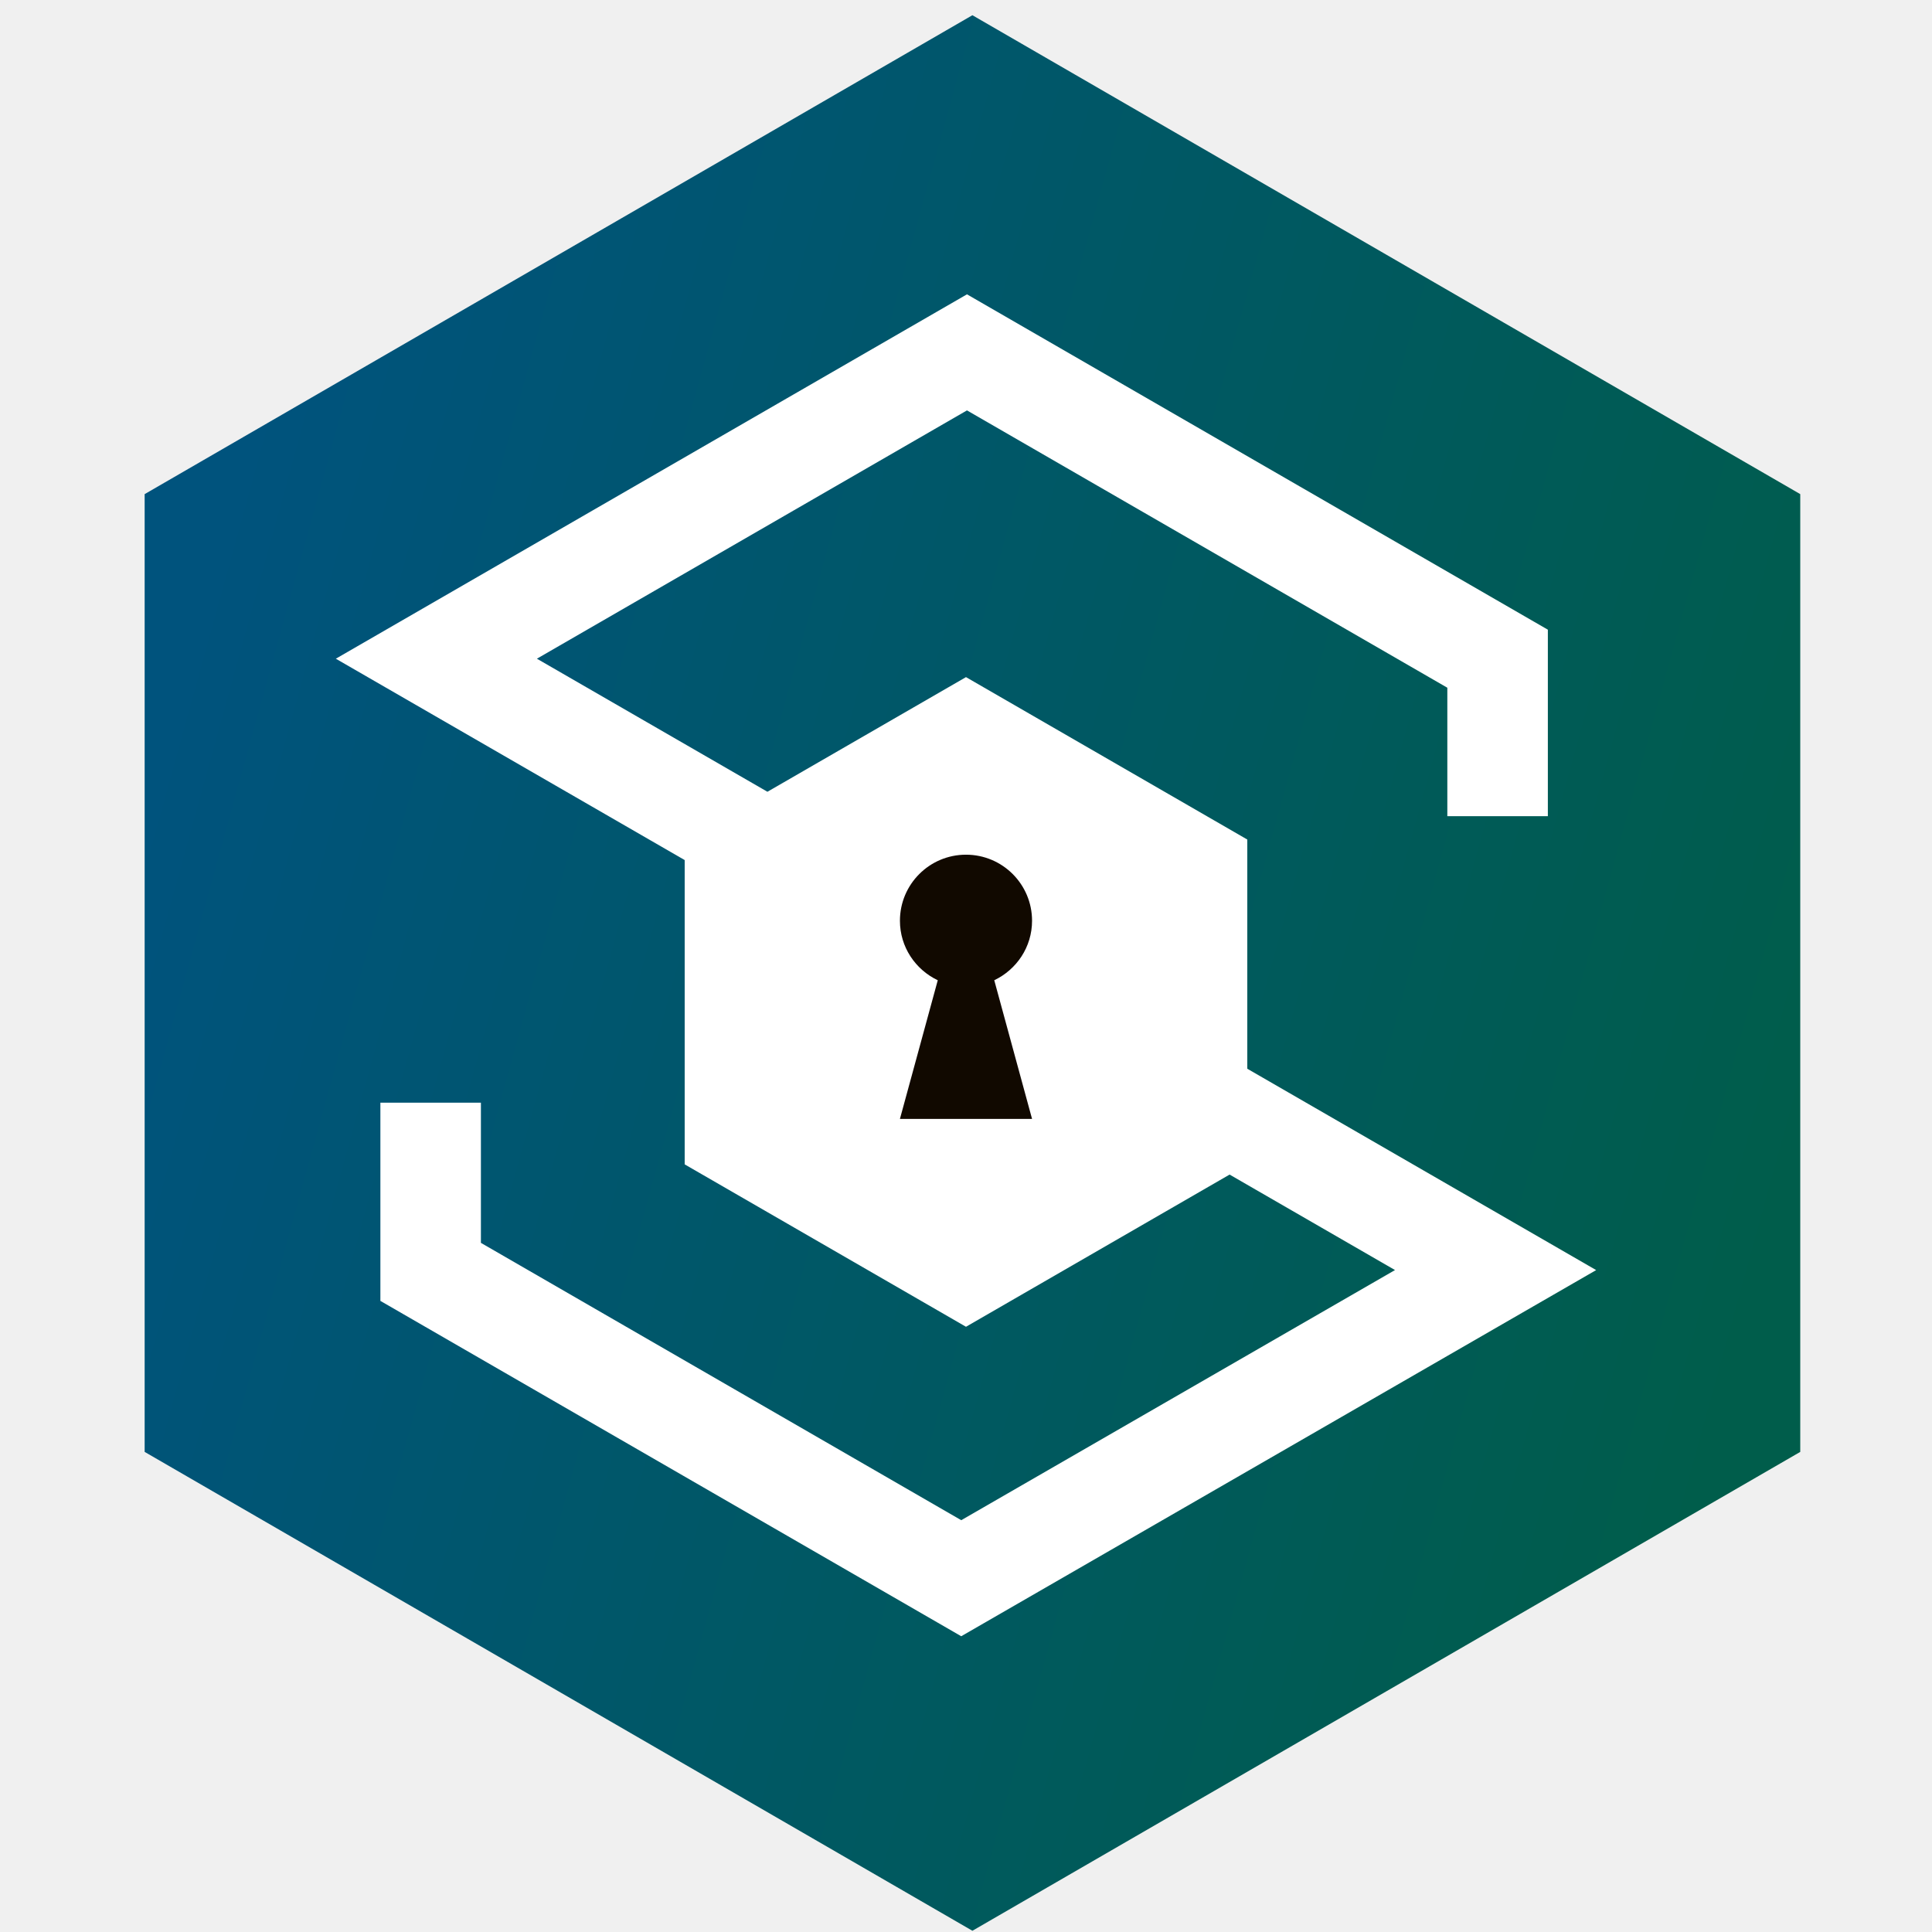
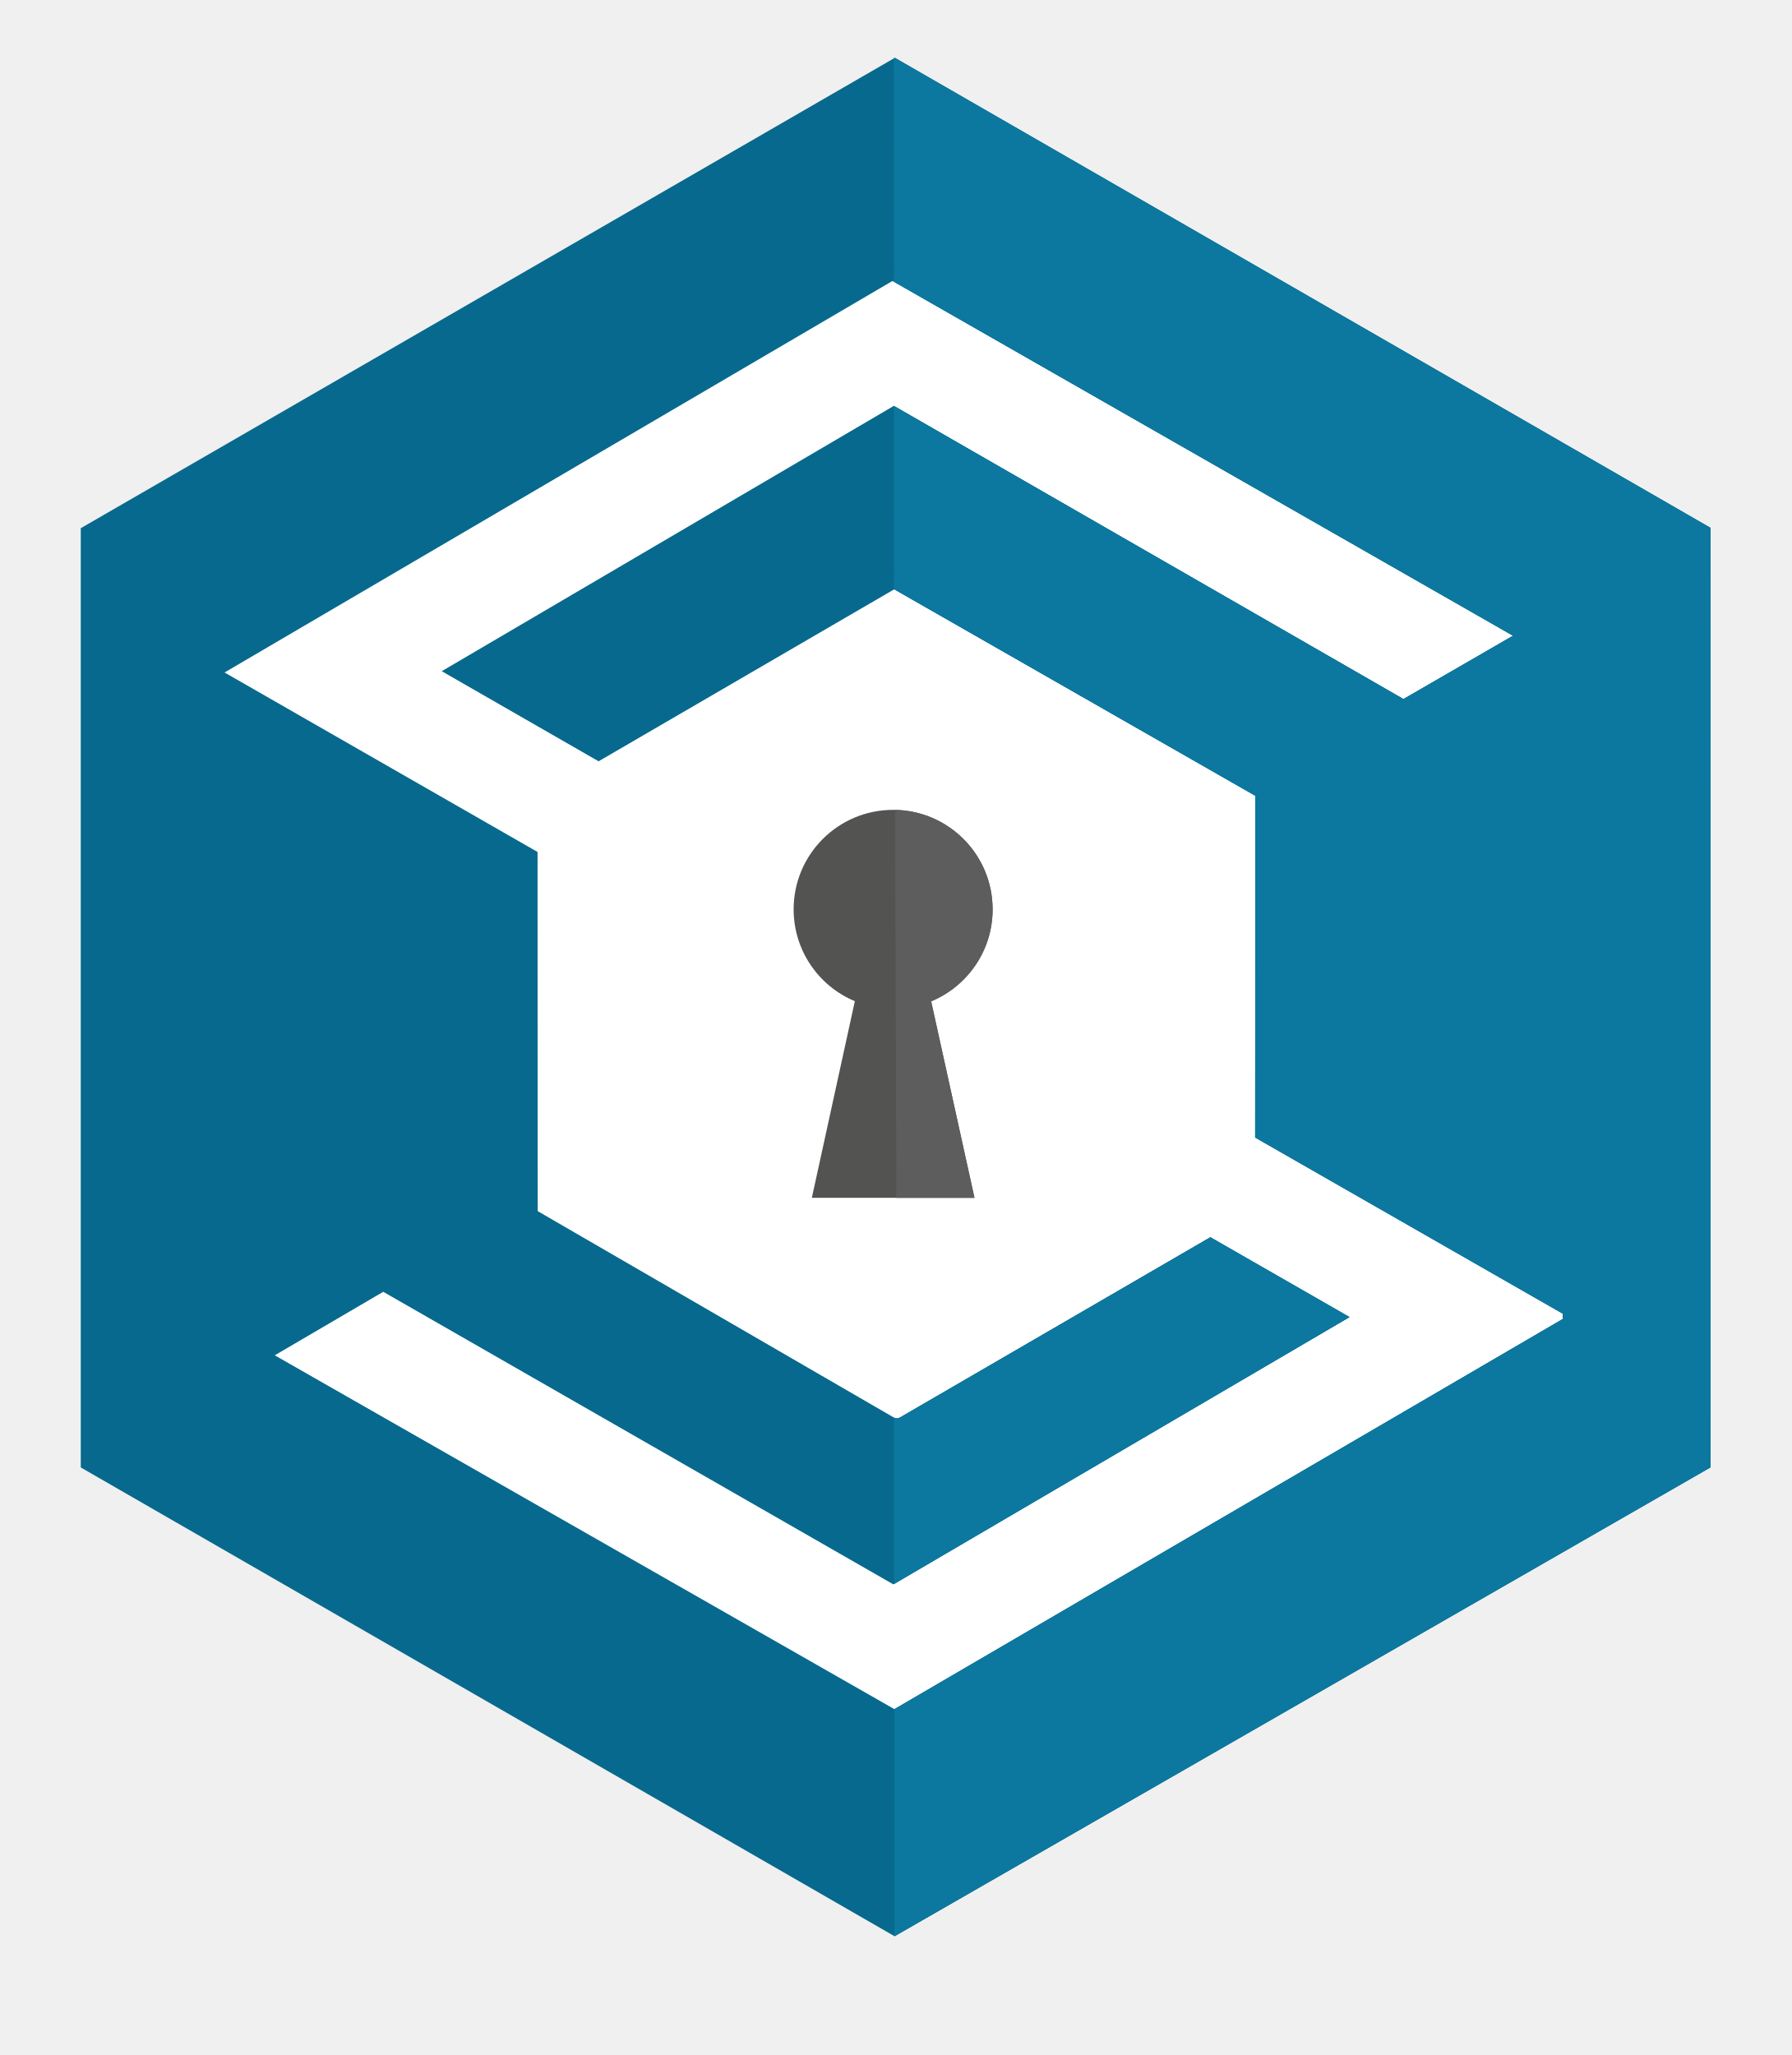
- <svg xmlns="http://www.w3.org/2000/svg" width="512" height="512">
+ <svg xmlns="http://www.w3.org/2000/svg" width="100%" height="100%" viewBox="0 0 3187 3656" version="1.1" xml:space="preserve" style="fill-rule:evenodd;clip-rule:evenodd;stroke-linejoin:round;stroke-miterlimit:1.414;">
  <g>
-     <rect fill="none" id="canvas_background" height="402" width="582" y="-1" x="-1" />
-   </g>
-   <g>
-     <g id="svg_1" transform="rotate(270 256.8537,257) translate(-3,34) scale(5.18) ">
-       <clipPath class="clipPath" id="clip0">
-         <polygon id="svg_2" points="24.999,86.43 0,43.213 24.999,0 74.999,0  100,43.213 74.999,86.43 " stroke-miterlimit="10" stroke="#dddddd" fill="none" />
-       </clipPath>
-       <polygon id="svg_3" clip-path="url(#clip0)" points="25.499,85.566 1,43.213 25.499,0.865 74.499,0.865 99,43.213 74.499,85.566 " class="fill-color" fill="url(#linearGradient0)" />
-       <polygon id="svg_4" clip-path="url(#clip0)" points="24.999,86.43 0,43.213 24.999,0 74.999,0  100,43.213 74.999,86.43 " stroke-miterlimit="10" stroke-width="0" stroke="#dddddd" fill="none" class="stroke-color" />
+     <g transform="matrix(1.18688,0,0,0.911295,-541.164,-386.333)">
+       <path d="M1800.12,699.283L2929.9,1454.97L2498.36,2677.7L1101.88,2677.7L670.343,1454.97L1800.12,699.283Z" style="fill:white;" />
    </g>
-     <g id="svg_5" transform="translate(167,177.5) translate(-167,-177.5) scale(2.368005) ">
-       <defs transform="translate(37.58438,32.93912) ">
-         <linearGradient id="linearGradient0" gradientTransform="translate(0.5,0.5) rotate(17) translate(-0.5,-0.5)" y2="100%" x2="0%" y1="0%" x1="0%" class="linearGradient">
-           <stop stop-color="#00537d" class="linearGradientColor1" offset="0%" id="stop1" />
-           <stop stop-color="#005d4b" class="linearGradientColor2" offset="100%" id="stop2" />
-         </linearGradient>
-       </defs>
-       <polygon id="svg_6" class="color c1" points="139.588,119.605 139.588,93.955 108.107,75.779 85.885,88.609 60.086,73.717 108.217,45.929 161.975,76.965 161.975,91.341 173.225,91.341 173.225,70.47 108.217,32.939 37.584,73.718 76.625,96.252 76.625,130.308 108.107,148.483 137.607,131.45 156.119,142.136 107.576,170.13 53.82,139.093 53.82,123.404 42.57,123.404 42.57,145.587 107.574,183.116 178.631,142.14 " fill="#FFFFFF" />
-       <path id="svg_7" class="color c2" d="m115.5,125.218l-7.393,0l-7.393,0l4.234,-15.515c-2.496,-1.188 -4.234,-3.71 -4.234,-6.66c0,-4.083 3.311,-7.392 7.393,-7.392c4.084,0 7.393,3.309 7.393,7.392c0,2.95 -1.736,5.472 -4.23,6.658l4.23,15.517z" fill="#110900" />
+     <g transform="matrix(1.18688,0,0,-1.00701,-547.439,4045.03)">
+       <path d="M1800.12,699.283L2929.9,1454.97L2498.36,2677.7L1101.88,2677.7L670.343,1454.97L1800.12,699.283Z" style="fill:white;" />
+     </g>
+     <g>
+       <path d="M2153.3,2201.2L1600.9,2522C1597.7,2523.9 1593.7,2523.9 1590.4,2522L1590.3,2818.1L2400.8,2343.2L2153.3,2201.2Z" style="fill:rgb(12,120,159);fill-rule:nonzero;" />
+       <path d="M3043,939.1L1591.9,102.9L1590,104L1590.6,501.4L2691.8,1131L2496.8,1243.7L1590.2,722.1L1590.6,1048.6L1591,1048.4L2233.3,1415.7L2233,2023.7L2780.5,2337.2L2780.3,2346.6L1591.3,3040.7L1591.1,3444.6L1591.3,3444.7L3043.1,2610.5L3043,939.1Z" style="fill:rgb(12,120,159);fill-rule:nonzero;" />
+     </g>
+     <path d="M3043,939.1L1591.9,102.9L143.7,939.7L143.7,2610.7L1591.4,3444.7L3043.1,2610.4L3043,939.1ZM2780.3,2346.6L1591.3,3040.8L488.8,2411.2L681.8,2298.2L1589.3,2818.7L2400.8,2343.2L2153.3,2201.2L1600.9,2522C1597.7,2523.9 1593.7,2523.9 1590.4,2522L956.6,2154.7L956.3,1515.7L399.5,1196.4L1586.3,500.7C1587.3,500.1 1588.5,500.1 1589.5,500.7L2691.8,1131L2496.8,1243.8L1590.1,722.1L785.9,1194.1L1064.9,1354.4L1590.9,1048.4L2233.2,1415.7L2232.9,2023.7L2780.4,2337.2L2780.3,2346.6Z" style="fill:rgb(7,105,141);fill-rule:nonzero;" />
+     <path d="M1765.9,1617.8C1765.9,1520.1 1686.7,1440.8 1588.9,1440.8C1491.1,1440.8 1411.9,1520 1411.9,1617.8C1411.9,1691.4 1456.9,1754.6 1520.8,1781.2L1444.3,2131L1733.6,2131L1656.5,1781.4C1720.8,1754.8 1765.9,1691.6 1765.9,1617.8Z" style="fill:rgb(83,83,82);fill-rule:nonzero;" />
+     <path d="M1765.9,1617.8C1765.9,1521.2 1688.5,1442.7 1592.4,1440.9L1594.7,2131.1L1733.7,2131.1L1656.6,1781.5C1720.8,1754.8 1765.9,1691.6 1765.9,1617.8Z" style="fill:rgb(93,93,93);fill-rule:nonzero;" />
+     <g>
+       <path d="M2153.3,2201.2L1600.9,2522C1597.7,2523.9 1593.7,2523.9 1590.4,2522L1590.3,2818.1L2400.8,2343.2L2153.3,2201.2Z" style="fill:rgb(12,120,159);fill-rule:nonzero;" />
+       <path d="M3043,939.1L1591.9,102.9L1590,104L1590.6,501.4L2691.8,1131L2496.8,1243.7L1590.2,722.1L1590.6,1048.6L1591,1048.4L2233.3,1415.7L2233,2023.7L2780.5,2337.2L2780.3,2346.6L1591.3,3040.7L1591.1,3444.6L1591.3,3444.7L3043.1,2610.5L3043,939.1Z" style="fill:rgb(12,120,159);fill-rule:nonzero;" />
    </g>
  </g>
</svg>
